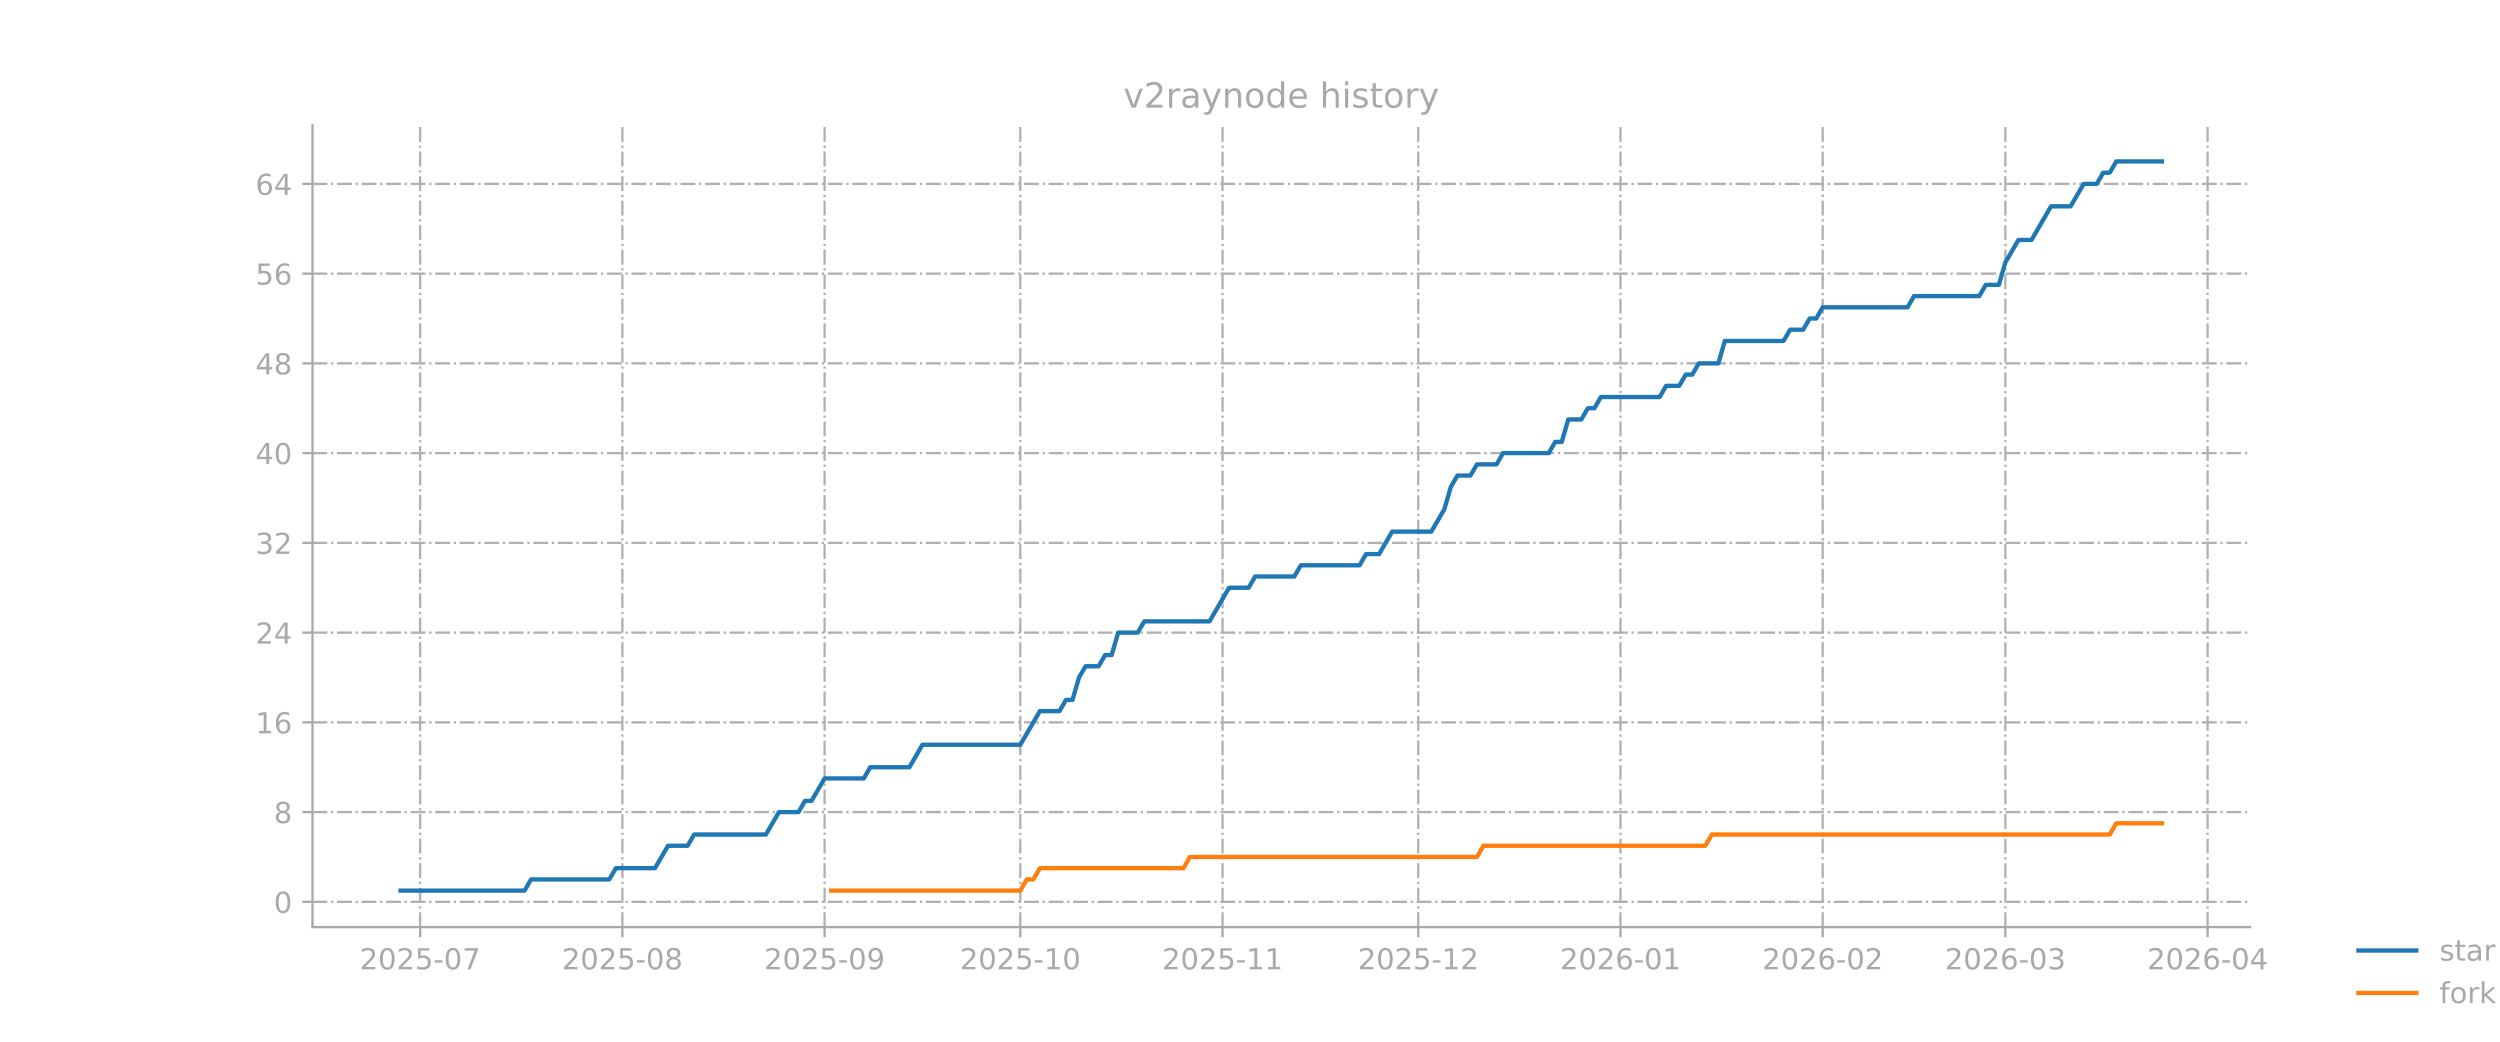
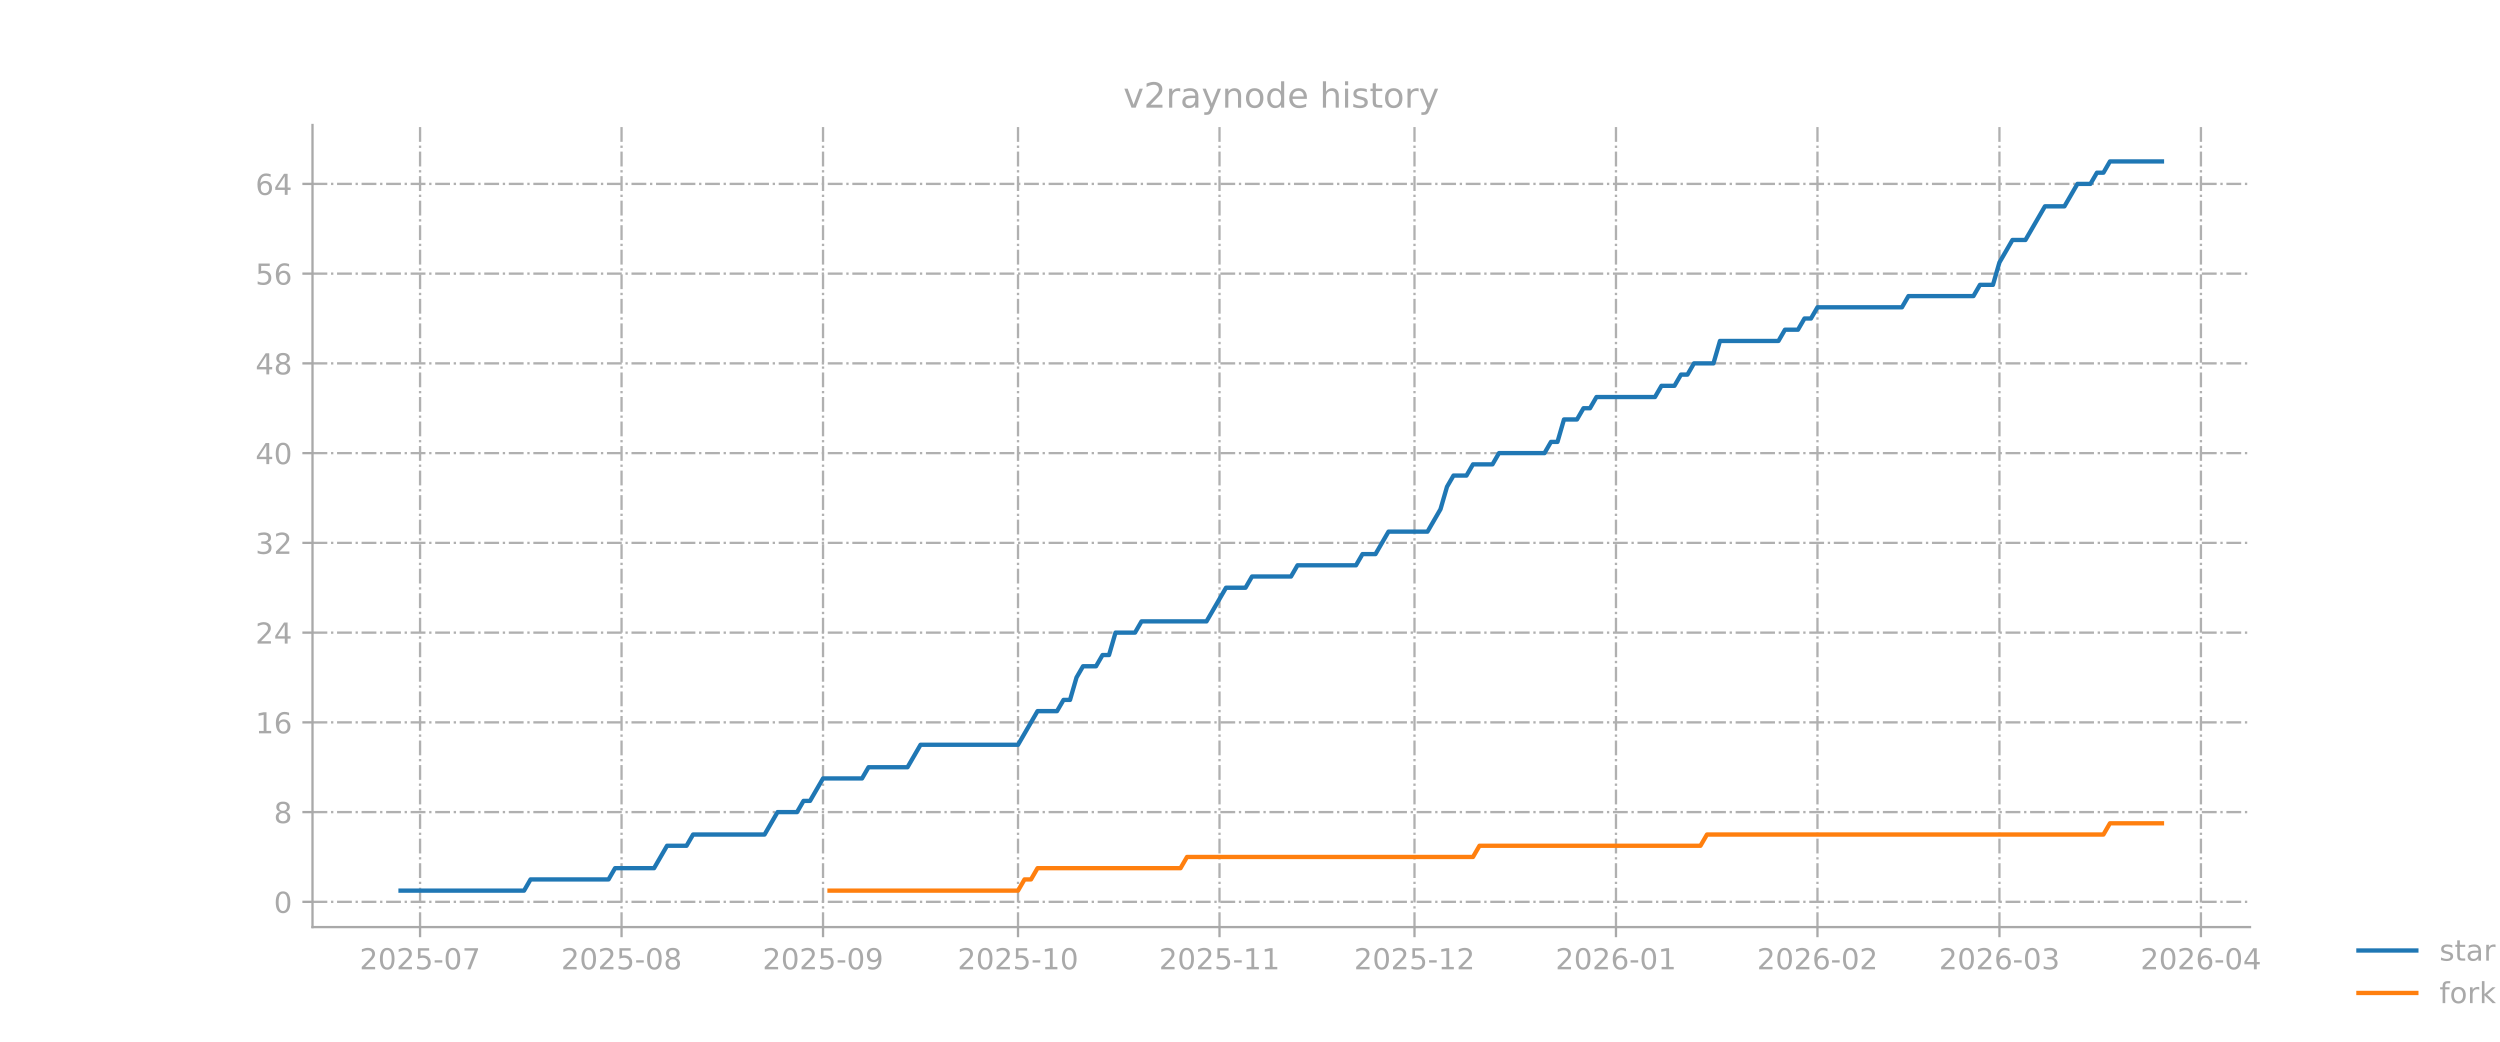
<svg xmlns="http://www.w3.org/2000/svg" xmlns:xlink="http://www.w3.org/1999/xlink" width="864pt" height="360pt" viewBox="0 0 864 360" version="1.1">
  <defs>
    <style type="text/css">*{stroke-linejoin: round; stroke-linecap: butt}</style>
  </defs>
  <g id="figure_1">
    <g id="patch_1">
      <path d="M 0 360  L 864 360  L 864 0  L 0 0  L 0 360  z " style="fill: none; opacity: 0" />
    </g>
    <g id="axes_1">
      <g id="patch_2">
        <path d="M 108 320.4  L 777.6 320.4  L 777.6 43.2  L 108 43.2  L 108 320.4  z " style="fill: none; opacity: 0" />
      </g>
      <g id="matplotlib.axis_1">
        <g id="xtick_1">
          <g id="line2d_1">
-             <path d="M 145.2 320.4  L 145.2 43.2  " clip-path="url(#p464a421cb2)" style="fill: none; stroke-dasharray: 5.12,1.28,0.8,1.28; stroke-dashoffset: 0; stroke: #b0b0b0; stroke-width: 0.8" />
+             <path d="M 145.175 320.4  L 145.175 43.2  " clip-path="url(#p207c0185c8)" style="fill: none; stroke-dasharray: 5.12,1.28,0.8,1.28; stroke-dashoffset: 0; stroke: #b0b0b0; stroke-width: 0.8" />
          </g>
          <g id="line2d_2">
            <defs>
-               <path id="m1f117e8676" d="M 0 0  L 0 3.5  " style="stroke: #a9a9a9; stroke-width: 0.8" />
+               <path id="m1de2a15cde" d="M 0 0  L 0 3.5  " style="stroke: #a9a9a9; stroke-width: 0.8" />
            </defs>
            <g>
-               <use xlink:href="#m1f117e8676" x="145.2" y="320.4" style="fill: #a9a9a9; stroke: #a9a9a9; stroke-width: 0.8" />
+               <use xlink:href="#m1de2a15cde" x="145.175" y="320.4" style="fill: #a9a9a9; stroke: #a9a9a9; stroke-width: 0.8" />
            </g>
          </g>
          <g id="text_1">
-             <g style="fill: #a9a9a9" transform="translate(124.3086 334.9984) scale(0.1 -0.1)">
+             <g style="fill: #a9a9a9" transform="translate(124.2836 334.9984) scale(0.1 -0.1)">
              <defs>
                <path id="DejaVuSans-32" d="M 1228 531  L 3431 531  L 3431 0  L 469 0  L 469 531  Q 828 903 1448 1529  Q 2069 2156 2228 2338  Q 2531 2678 2651 2914  Q 2772 3150 2772 3378  Q 2772 3750 2511 3984  Q 2250 4219 1831 4219  Q 1534 4219 1204 4116  Q 875 4013 500 3803  L 500 4441  Q 881 4594 1212 4672  Q 1544 4750 1819 4750  Q 2544 4750 2975 4387  Q 3406 4025 3406 3419  Q 3406 3131 3298 2873  Q 3191 2616 2906 2266  Q 2828 2175 2409 1742  Q 1991 1309 1228 531  z " transform="scale(0.015625)" />
                <path id="DejaVuSans-30" d="M 2034 4250  Q 1547 4250 1301 3770  Q 1056 3291 1056 2328  Q 1056 1369 1301 889  Q 1547 409 2034 409  Q 2525 409 2770 889  Q 3016 1369 3016 2328  Q 3016 3291 2770 3770  Q 2525 4250 2034 4250  z M 2034 4750  Q 2819 4750 3233 4129  Q 3647 3509 3647 2328  Q 3647 1150 3233 529  Q 2819 -91 2034 -91  Q 1250 -91 836 529  Q 422 1150 422 2328  Q 422 3509 836 4129  Q 1250 4750 2034 4750  z " transform="scale(0.015625)" />
                <path id="DejaVuSans-35" d="M 691 4666  L 3169 4666  L 3169 4134  L 1269 4134  L 1269 2991  Q 1406 3038 1543 3061  Q 1681 3084 1819 3084  Q 2600 3084 3056 2656  Q 3513 2228 3513 1497  Q 3513 744 3044 326  Q 2575 -91 1722 -91  Q 1428 -91 1123 -41  Q 819 9 494 109  L 494 744  Q 775 591 1075 516  Q 1375 441 1709 441  Q 2250 441 2565 725  Q 2881 1009 2881 1497  Q 2881 1984 2565 2268  Q 2250 2553 1709 2553  Q 1456 2553 1204 2497  Q 953 2441 691 2322  L 691 4666  z " transform="scale(0.015625)" />
                <path id="DejaVuSans-2d" d="M 313 2009  L 1997 2009  L 1997 1497  L 313 1497  L 313 2009  z " transform="scale(0.015625)" />
                <path id="DejaVuSans-37" d="M 525 4666  L 3525 4666  L 3525 4397  L 1831 0  L 1172 0  L 2766 4134  L 525 4134  L 525 4666  z " transform="scale(0.015625)" />
              </defs>
              <use xlink:href="#DejaVuSans-32" />
              <use xlink:href="#DejaVuSans-30" transform="translate(63.62305 0)" />
              <use xlink:href="#DejaVuSans-32" transform="translate(127.2461 0)" />
              <use xlink:href="#DejaVuSans-35" transform="translate(190.8691 0)" />
              <use xlink:href="#DejaVuSans-2d" transform="translate(254.4922 0)" />
              <use xlink:href="#DejaVuSans-30" transform="translate(290.5762 0)" />
              <use xlink:href="#DejaVuSans-37" transform="translate(354.1992 0)" />
            </g>
          </g>
        </g>
        <g id="xtick_2">
          <g id="line2d_3">
-             <path d="M 215.091 320.4  L 215.091 43.2  " clip-path="url(#p464a421cb2)" style="fill: none; stroke-dasharray: 5.12,1.28,0.8,1.28; stroke-dashoffset: 0; stroke: #b0b0b0; stroke-width: 0.8" />
+             <path d="M 214.808 320.4  L 214.808 43.2  " clip-path="url(#p207c0185c8)" style="fill: none; stroke-dasharray: 5.12,1.28,0.8,1.28; stroke-dashoffset: 0; stroke: #b0b0b0; stroke-width: 0.8" />
          </g>
          <g id="line2d_4">
            <g>
-               <use xlink:href="#m1f117e8676" x="215.091" y="320.4" style="fill: #a9a9a9; stroke: #a9a9a9; stroke-width: 0.8" />
+               <use xlink:href="#m1de2a15cde" x="214.808" y="320.4" style="fill: #a9a9a9; stroke: #a9a9a9; stroke-width: 0.8" />
            </g>
          </g>
          <g id="text_2">
-             <g style="fill: #a9a9a9" transform="translate(194.1995 334.9984) scale(0.1 -0.1)">
+             <g style="fill: #a9a9a9" transform="translate(193.9166 334.9984) scale(0.1 -0.1)">
              <defs>
                <path id="DejaVuSans-38" d="M 2034 2216  Q 1584 2216 1326 1975  Q 1069 1734 1069 1313  Q 1069 891 1326 650  Q 1584 409 2034 409  Q 2484 409 2743 651  Q 3003 894 3003 1313  Q 3003 1734 2745 1975  Q 2488 2216 2034 2216  z M 1403 2484  Q 997 2584 770 2862  Q 544 3141 544 3541  Q 544 4100 942 4425  Q 1341 4750 2034 4750  Q 2731 4750 3128 4425  Q 3525 4100 3525 3541  Q 3525 3141 3298 2862  Q 3072 2584 2669 2484  Q 3125 2378 3379 2068  Q 3634 1759 3634 1313  Q 3634 634 3220 271  Q 2806 -91 2034 -91  Q 1263 -91 848 271  Q 434 634 434 1313  Q 434 1759 690 2068  Q 947 2378 1403 2484  z M 1172 3481  Q 1172 3119 1398 2916  Q 1625 2713 2034 2713  Q 2441 2713 2670 2916  Q 2900 3119 2900 3481  Q 2900 3844 2670 4047  Q 2441 4250 2034 4250  Q 1625 4250 1398 4047  Q 1172 3844 1172 3481  z " transform="scale(0.015625)" />
              </defs>
              <use xlink:href="#DejaVuSans-32" />
              <use xlink:href="#DejaVuSans-30" transform="translate(63.62305 0)" />
              <use xlink:href="#DejaVuSans-32" transform="translate(127.2461 0)" />
              <use xlink:href="#DejaVuSans-35" transform="translate(190.8691 0)" />
              <use xlink:href="#DejaVuSans-2d" transform="translate(254.4922 0)" />
              <use xlink:href="#DejaVuSans-30" transform="translate(290.5762 0)" />
              <use xlink:href="#DejaVuSans-38" transform="translate(354.1992 0)" />
            </g>
          </g>
        </g>
        <g id="xtick_3">
          <g id="line2d_5">
-             <path d="M 284.982 320.4  L 284.982 43.2  " clip-path="url(#p464a421cb2)" style="fill: none; stroke-dasharray: 5.12,1.28,0.8,1.28; stroke-dashoffset: 0; stroke: #b0b0b0; stroke-width: 0.8" />
+             <path d="M 284.441 320.4  L 284.441 43.2  " clip-path="url(#p207c0185c8)" style="fill: none; stroke-dasharray: 5.12,1.28,0.8,1.28; stroke-dashoffset: 0; stroke: #b0b0b0; stroke-width: 0.8" />
          </g>
          <g id="line2d_6">
            <g>
-               <use xlink:href="#m1f117e8676" x="284.982" y="320.4" style="fill: #a9a9a9; stroke: #a9a9a9; stroke-width: 0.8" />
+               <use xlink:href="#m1de2a15cde" x="284.441" y="320.4" style="fill: #a9a9a9; stroke: #a9a9a9; stroke-width: 0.8" />
            </g>
          </g>
          <g id="text_3">
-             <g style="fill: #a9a9a9" transform="translate(264.0904 334.9984) scale(0.1 -0.1)">
+             <g style="fill: #a9a9a9" transform="translate(263.5497 334.9984) scale(0.1 -0.1)">
              <defs>
                <path id="DejaVuSans-39" d="M 703 97  L 703 672  Q 941 559 1184 500  Q 1428 441 1663 441  Q 2288 441 2617 861  Q 2947 1281 2994 2138  Q 2813 1869 2534 1725  Q 2256 1581 1919 1581  Q 1219 1581 811 2004  Q 403 2428 403 3163  Q 403 3881 828 4315  Q 1253 4750 1959 4750  Q 2769 4750 3195 4129  Q 3622 3509 3622 2328  Q 3622 1225 3098 567  Q 2575 -91 1691 -91  Q 1453 -91 1209 -44  Q 966 3 703 97  z M 1959 2075  Q 2384 2075 2632 2365  Q 2881 2656 2881 3163  Q 2881 3666 2632 3958  Q 2384 4250 1959 4250  Q 1534 4250 1286 3958  Q 1038 3666 1038 3163  Q 1038 2656 1286 2365  Q 1534 2075 1959 2075  z " transform="scale(0.015625)" />
              </defs>
              <use xlink:href="#DejaVuSans-32" />
              <use xlink:href="#DejaVuSans-30" transform="translate(63.62305 0)" />
              <use xlink:href="#DejaVuSans-32" transform="translate(127.2461 0)" />
              <use xlink:href="#DejaVuSans-35" transform="translate(190.8691 0)" />
              <use xlink:href="#DejaVuSans-2d" transform="translate(254.4922 0)" />
              <use xlink:href="#DejaVuSans-30" transform="translate(290.5762 0)" />
              <use xlink:href="#DejaVuSans-39" transform="translate(354.1992 0)" />
            </g>
          </g>
        </g>
        <g id="xtick_4">
          <g id="line2d_7">
-             <path d="M 352.618 320.4  L 352.618 43.2  " clip-path="url(#p464a421cb2)" style="fill: none; stroke-dasharray: 5.12,1.28,0.8,1.28; stroke-dashoffset: 0; stroke: #b0b0b0; stroke-width: 0.8" />
+             <path d="M 351.828 320.4  L 351.828 43.2  " clip-path="url(#p207c0185c8)" style="fill: none; stroke-dasharray: 5.12,1.28,0.8,1.28; stroke-dashoffset: 0; stroke: #b0b0b0; stroke-width: 0.8" />
          </g>
          <g id="line2d_8">
            <g>
-               <use xlink:href="#m1f117e8676" x="352.618" y="320.4" style="fill: #a9a9a9; stroke: #a9a9a9; stroke-width: 0.8" />
+               <use xlink:href="#m1de2a15cde" x="351.828" y="320.4" style="fill: #a9a9a9; stroke: #a9a9a9; stroke-width: 0.8" />
            </g>
          </g>
          <g id="text_4">
-             <g style="fill: #a9a9a9" transform="translate(331.7268 334.9984) scale(0.1 -0.1)">
+             <g style="fill: #a9a9a9" transform="translate(330.9364 334.9984) scale(0.1 -0.1)">
              <defs>
                <path id="DejaVuSans-31" d="M 794 531  L 1825 531  L 1825 4091  L 703 3866  L 703 4441  L 1819 4666  L 2450 4666  L 2450 531  L 3481 531  L 3481 0  L 794 0  L 794 531  z " transform="scale(0.015625)" />
              </defs>
              <use xlink:href="#DejaVuSans-32" />
              <use xlink:href="#DejaVuSans-30" transform="translate(63.62305 0)" />
              <use xlink:href="#DejaVuSans-32" transform="translate(127.2461 0)" />
              <use xlink:href="#DejaVuSans-35" transform="translate(190.8691 0)" />
              <use xlink:href="#DejaVuSans-2d" transform="translate(254.4922 0)" />
              <use xlink:href="#DejaVuSans-31" transform="translate(290.5762 0)" />
              <use xlink:href="#DejaVuSans-30" transform="translate(354.1992 0)" />
            </g>
          </g>
        </g>
        <g id="xtick_5">
          <g id="line2d_9">
-             <path d="M 422.509 320.4  L 422.509 43.2  " clip-path="url(#p464a421cb2)" style="fill: none; stroke-dasharray: 5.12,1.28,0.8,1.28; stroke-dashoffset: 0; stroke: #b0b0b0; stroke-width: 0.8" />
+             <path d="M 421.461 320.4  L 421.461 43.2  " clip-path="url(#p207c0185c8)" style="fill: none; stroke-dasharray: 5.12,1.28,0.8,1.28; stroke-dashoffset: 0; stroke: #b0b0b0; stroke-width: 0.8" />
          </g>
          <g id="line2d_10">
            <g>
-               <use xlink:href="#m1f117e8676" x="422.509" y="320.4" style="fill: #a9a9a9; stroke: #a9a9a9; stroke-width: 0.8" />
+               <use xlink:href="#m1de2a15cde" x="421.461" y="320.4" style="fill: #a9a9a9; stroke: #a9a9a9; stroke-width: 0.8" />
            </g>
          </g>
          <g id="text_5">
-             <g style="fill: #a9a9a9" transform="translate(401.6177 334.9984) scale(0.1 -0.1)">
+             <g style="fill: #a9a9a9" transform="translate(400.5694 334.9984) scale(0.1 -0.1)">
              <use xlink:href="#DejaVuSans-32" />
              <use xlink:href="#DejaVuSans-30" transform="translate(63.62305 0)" />
              <use xlink:href="#DejaVuSans-32" transform="translate(127.2461 0)" />
              <use xlink:href="#DejaVuSans-35" transform="translate(190.8691 0)" />
              <use xlink:href="#DejaVuSans-2d" transform="translate(254.4922 0)" />
              <use xlink:href="#DejaVuSans-31" transform="translate(290.5762 0)" />
              <use xlink:href="#DejaVuSans-31" transform="translate(354.1992 0)" />
            </g>
          </g>
        </g>
        <g id="xtick_6">
          <g id="line2d_11">
-             <path d="M 490.145 320.4  L 490.145 43.2  " clip-path="url(#p464a421cb2)" style="fill: none; stroke-dasharray: 5.12,1.28,0.8,1.28; stroke-dashoffset: 0; stroke: #b0b0b0; stroke-width: 0.8" />
+             <path d="M 488.848 320.4  L 488.848 43.2  " clip-path="url(#p207c0185c8)" style="fill: none; stroke-dasharray: 5.12,1.28,0.8,1.28; stroke-dashoffset: 0; stroke: #b0b0b0; stroke-width: 0.8" />
          </g>
          <g id="line2d_12">
            <g>
-               <use xlink:href="#m1f117e8676" x="490.145" y="320.4" style="fill: #a9a9a9; stroke: #a9a9a9; stroke-width: 0.8" />
+               <use xlink:href="#m1de2a15cde" x="488.848" y="320.4" style="fill: #a9a9a9; stroke: #a9a9a9; stroke-width: 0.8" />
            </g>
          </g>
          <g id="text_6">
-             <g style="fill: #a9a9a9" transform="translate(469.254 334.9984) scale(0.1 -0.1)">
+             <g style="fill: #a9a9a9" transform="translate(467.9562 334.9984) scale(0.1 -0.1)">
              <use xlink:href="#DejaVuSans-32" />
              <use xlink:href="#DejaVuSans-30" transform="translate(63.62305 0)" />
              <use xlink:href="#DejaVuSans-32" transform="translate(127.2461 0)" />
              <use xlink:href="#DejaVuSans-35" transform="translate(190.8691 0)" />
              <use xlink:href="#DejaVuSans-2d" transform="translate(254.4922 0)" />
              <use xlink:href="#DejaVuSans-31" transform="translate(290.5762 0)" />
              <use xlink:href="#DejaVuSans-32" transform="translate(354.1992 0)" />
            </g>
          </g>
        </g>
        <g id="xtick_7">
          <g id="line2d_13">
-             <path d="M 560.036 320.4  L 560.036 43.2  " clip-path="url(#p464a421cb2)" style="fill: none; stroke-dasharray: 5.12,1.28,0.8,1.28; stroke-dashoffset: 0; stroke: #b0b0b0; stroke-width: 0.8" />
+             <path d="M 558.481 320.4  L 558.481 43.2  " clip-path="url(#p207c0185c8)" style="fill: none; stroke-dasharray: 5.12,1.28,0.8,1.28; stroke-dashoffset: 0; stroke: #b0b0b0; stroke-width: 0.8" />
          </g>
          <g id="line2d_14">
            <g>
-               <use xlink:href="#m1f117e8676" x="560.036" y="320.4" style="fill: #a9a9a9; stroke: #a9a9a9; stroke-width: 0.8" />
+               <use xlink:href="#m1de2a15cde" x="558.481" y="320.4" style="fill: #a9a9a9; stroke: #a9a9a9; stroke-width: 0.8" />
            </g>
          </g>
          <g id="text_7">
-             <g style="fill: #a9a9a9" transform="translate(539.145 334.9984) scale(0.1 -0.1)">
+             <g style="fill: #a9a9a9" transform="translate(537.5892 334.9984) scale(0.1 -0.1)">
              <defs>
                <path id="DejaVuSans-36" d="M 2113 2584  Q 1688 2584 1439 2293  Q 1191 2003 1191 1497  Q 1191 994 1439 701  Q 1688 409 2113 409  Q 2538 409 2786 701  Q 3034 994 3034 1497  Q 3034 2003 2786 2293  Q 2538 2584 2113 2584  z M 3366 4563  L 3366 3988  Q 3128 4100 2886 4159  Q 2644 4219 2406 4219  Q 1781 4219 1451 3797  Q 1122 3375 1075 2522  Q 1259 2794 1537 2939  Q 1816 3084 2150 3084  Q 2853 3084 3261 2657  Q 3669 2231 3669 1497  Q 3669 778 3244 343  Q 2819 -91 2113 -91  Q 1303 -91 875 529  Q 447 1150 447 2328  Q 447 3434 972 4092  Q 1497 4750 2381 4750  Q 2619 4750 2861 4703  Q 3103 4656 3366 4563  z " transform="scale(0.015625)" />
              </defs>
              <use xlink:href="#DejaVuSans-32" />
              <use xlink:href="#DejaVuSans-30" transform="translate(63.62305 0)" />
              <use xlink:href="#DejaVuSans-32" transform="translate(127.2461 0)" />
              <use xlink:href="#DejaVuSans-36" transform="translate(190.8691 0)" />
              <use xlink:href="#DejaVuSans-2d" transform="translate(254.4922 0)" />
              <use xlink:href="#DejaVuSans-30" transform="translate(290.5762 0)" />
              <use xlink:href="#DejaVuSans-31" transform="translate(354.1992 0)" />
            </g>
          </g>
        </g>
        <g id="xtick_8">
          <g id="line2d_15">
-             <path d="M 629.927 320.4  L 629.927 43.2  " clip-path="url(#p464a421cb2)" style="fill: none; stroke-dasharray: 5.12,1.28,0.8,1.28; stroke-dashoffset: 0; stroke: #b0b0b0; stroke-width: 0.8" />
+             <path d="M 628.114 320.4  L 628.114 43.2  " clip-path="url(#p207c0185c8)" style="fill: none; stroke-dasharray: 5.12,1.28,0.8,1.28; stroke-dashoffset: 0; stroke: #b0b0b0; stroke-width: 0.8" />
          </g>
          <g id="line2d_16">
            <g>
-               <use xlink:href="#m1f117e8676" x="629.927" y="320.4" style="fill: #a9a9a9; stroke: #a9a9a9; stroke-width: 0.8" />
+               <use xlink:href="#m1de2a15cde" x="628.114" y="320.4" style="fill: #a9a9a9; stroke: #a9a9a9; stroke-width: 0.8" />
            </g>
          </g>
          <g id="text_8">
-             <g style="fill: #a9a9a9" transform="translate(609.0359 334.9984) scale(0.1 -0.1)">
+             <g style="fill: #a9a9a9" transform="translate(607.2222 334.9984) scale(0.1 -0.1)">
              <use xlink:href="#DejaVuSans-32" />
              <use xlink:href="#DejaVuSans-30" transform="translate(63.62305 0)" />
              <use xlink:href="#DejaVuSans-32" transform="translate(127.2461 0)" />
              <use xlink:href="#DejaVuSans-36" transform="translate(190.8691 0)" />
              <use xlink:href="#DejaVuSans-2d" transform="translate(254.4922 0)" />
              <use xlink:href="#DejaVuSans-30" transform="translate(290.5762 0)" />
              <use xlink:href="#DejaVuSans-32" transform="translate(354.1992 0)" />
            </g>
          </g>
        </g>
        <g id="xtick_9">
          <g id="line2d_17">
-             <path d="M 693.055 320.4  L 693.055 43.2  " clip-path="url(#p464a421cb2)" style="fill: none; stroke-dasharray: 5.12,1.28,0.8,1.28; stroke-dashoffset: 0; stroke: #b0b0b0; stroke-width: 0.8" />
+             <path d="M 691.008 320.4  L 691.008 43.2  " clip-path="url(#p207c0185c8)" style="fill: none; stroke-dasharray: 5.12,1.28,0.8,1.28; stroke-dashoffset: 0; stroke: #b0b0b0; stroke-width: 0.8" />
          </g>
          <g id="line2d_18">
            <g>
-               <use xlink:href="#m1f117e8676" x="693.055" y="320.4" style="fill: #a9a9a9; stroke: #a9a9a9; stroke-width: 0.8" />
+               <use xlink:href="#m1de2a15cde" x="691.008" y="320.4" style="fill: #a9a9a9; stroke: #a9a9a9; stroke-width: 0.8" />
            </g>
          </g>
          <g id="text_9">
-             <g style="fill: #a9a9a9" transform="translate(672.1631 334.9984) scale(0.1 -0.1)">
+             <g style="fill: #a9a9a9" transform="translate(670.1166 334.9984) scale(0.1 -0.1)">
              <defs>
                <path id="DejaVuSans-33" d="M 2597 2516  Q 3050 2419 3304 2112  Q 3559 1806 3559 1356  Q 3559 666 3084 287  Q 2609 -91 1734 -91  Q 1441 -91 1130 -33  Q 819 25 488 141  L 488 750  Q 750 597 1062 519  Q 1375 441 1716 441  Q 2309 441 2620 675  Q 2931 909 2931 1356  Q 2931 1769 2642 2001  Q 2353 2234 1838 2234  L 1294 2234  L 1294 2753  L 1863 2753  Q 2328 2753 2575 2939  Q 2822 3125 2822 3475  Q 2822 3834 2567 4026  Q 2313 4219 1838 4219  Q 1578 4219 1281 4162  Q 984 4106 628 3988  L 628 4550  Q 988 4650 1302 4700  Q 1616 4750 1894 4750  Q 2613 4750 3031 4423  Q 3450 4097 3450 3541  Q 3450 3153 3228 2886  Q 3006 2619 2597 2516  z " transform="scale(0.015625)" />
              </defs>
              <use xlink:href="#DejaVuSans-32" />
              <use xlink:href="#DejaVuSans-30" transform="translate(63.62305 0)" />
              <use xlink:href="#DejaVuSans-32" transform="translate(127.2461 0)" />
              <use xlink:href="#DejaVuSans-36" transform="translate(190.8691 0)" />
              <use xlink:href="#DejaVuSans-2d" transform="translate(254.4922 0)" />
              <use xlink:href="#DejaVuSans-30" transform="translate(290.5762 0)" />
              <use xlink:href="#DejaVuSans-33" transform="translate(354.1992 0)" />
            </g>
          </g>
        </g>
        <g id="xtick_10">
          <g id="line2d_19">
-             <path d="M 762.945 320.4  L 762.945 43.2  " clip-path="url(#p464a421cb2)" style="fill: none; stroke-dasharray: 5.12,1.28,0.8,1.28; stroke-dashoffset: 0; stroke: #b0b0b0; stroke-width: 0.8" />
+             <path d="M 760.641 320.4  L 760.641 43.2  " clip-path="url(#p207c0185c8)" style="fill: none; stroke-dasharray: 5.12,1.28,0.8,1.28; stroke-dashoffset: 0; stroke: #b0b0b0; stroke-width: 0.8" />
          </g>
          <g id="line2d_20">
            <g>
-               <use xlink:href="#m1f117e8676" x="762.945" y="320.4" style="fill: #a9a9a9; stroke: #a9a9a9; stroke-width: 0.8" />
+               <use xlink:href="#m1de2a15cde" x="760.641" y="320.4" style="fill: #a9a9a9; stroke: #a9a9a9; stroke-width: 0.8" />
            </g>
          </g>
          <g id="text_10">
-             <g style="fill: #a9a9a9" transform="translate(742.054 334.9984) scale(0.1 -0.1)">
+             <g style="fill: #a9a9a9" transform="translate(739.7496 334.9984) scale(0.1 -0.1)">
              <defs>
                <path id="DejaVuSans-34" d="M 2419 4116  L 825 1625  L 2419 1625  L 2419 4116  z M 2253 4666  L 3047 4666  L 3047 1625  L 3713 1625  L 3713 1100  L 3047 1100  L 3047 0  L 2419 0  L 2419 1100  L 313 1100  L 313 1709  L 2253 4666  z " transform="scale(0.015625)" />
              </defs>
              <use xlink:href="#DejaVuSans-32" />
              <use xlink:href="#DejaVuSans-30" transform="translate(63.62305 0)" />
              <use xlink:href="#DejaVuSans-32" transform="translate(127.2461 0)" />
              <use xlink:href="#DejaVuSans-36" transform="translate(190.8691 0)" />
              <use xlink:href="#DejaVuSans-2d" transform="translate(254.4922 0)" />
              <use xlink:href="#DejaVuSans-30" transform="translate(290.5762 0)" />
              <use xlink:href="#DejaVuSans-34" transform="translate(354.1992 0)" />
            </g>
          </g>
        </g>
      </g>
      <g id="matplotlib.axis_2">
        <g id="ytick_1">
          <g id="line2d_21">
-             <path d="M 108 311.677  L 777.6 311.677  " clip-path="url(#p464a421cb2)" style="fill: none; stroke-dasharray: 5.12,1.28,0.8,1.28; stroke-dashoffset: 0; stroke: #b0b0b0; stroke-width: 0.8" />
+             <path d="M 108 311.677  L 777.6 311.677  " clip-path="url(#p207c0185c8)" style="fill: none; stroke-dasharray: 5.12,1.28,0.8,1.28; stroke-dashoffset: 0; stroke: #b0b0b0; stroke-width: 0.8" />
          </g>
          <g id="line2d_22">
            <defs>
-               <path id="m3e5fedf761" d="M 0 0  L -3.5 0  " style="stroke: #a9a9a9; stroke-width: 0.8" />
+               <path id="m1ed826d301" d="M 0 0  L -3.5 0  " style="stroke: #a9a9a9; stroke-width: 0.8" />
            </defs>
            <g>
-               <use xlink:href="#m3e5fedf761" x="108" y="311.677" style="fill: #a9a9a9; stroke: #a9a9a9; stroke-width: 0.8" />
+               <use xlink:href="#m1ed826d301" x="108" y="311.677" style="fill: #a9a9a9; stroke: #a9a9a9; stroke-width: 0.8" />
            </g>
          </g>
          <g id="text_11">
            <g style="fill: #a9a9a9" transform="translate(94.6375 315.4761) scale(0.1 -0.1)">
              <use xlink:href="#DejaVuSans-30" />
            </g>
          </g>
        </g>
        <g id="ytick_2">
          <g id="line2d_23">
-             <path d="M 108 280.662  L 777.6 280.662  " clip-path="url(#p464a421cb2)" style="fill: none; stroke-dasharray: 5.12,1.28,0.8,1.28; stroke-dashoffset: 0; stroke: #b0b0b0; stroke-width: 0.8" />
+             <path d="M 108 280.662  L 777.6 280.662  " clip-path="url(#p207c0185c8)" style="fill: none; stroke-dasharray: 5.12,1.28,0.8,1.28; stroke-dashoffset: 0; stroke: #b0b0b0; stroke-width: 0.8" />
          </g>
          <g id="line2d_24">
            <g>
-               <use xlink:href="#m3e5fedf761" x="108" y="280.662" style="fill: #a9a9a9; stroke: #a9a9a9; stroke-width: 0.8" />
+               <use xlink:href="#m1ed826d301" x="108" y="280.662" style="fill: #a9a9a9; stroke: #a9a9a9; stroke-width: 0.8" />
            </g>
          </g>
          <g id="text_12">
            <g style="fill: #a9a9a9" transform="translate(94.6375 284.4608) scale(0.1 -0.1)">
              <use xlink:href="#DejaVuSans-38" />
            </g>
          </g>
        </g>
        <g id="ytick_3">
          <g id="line2d_25">
-             <path d="M 108 249.646  L 777.6 249.646  " clip-path="url(#p464a421cb2)" style="fill: none; stroke-dasharray: 5.12,1.28,0.8,1.28; stroke-dashoffset: 0; stroke: #b0b0b0; stroke-width: 0.8" />
+             <path d="M 108 249.646  L 777.6 249.646  " clip-path="url(#p207c0185c8)" style="fill: none; stroke-dasharray: 5.12,1.28,0.8,1.28; stroke-dashoffset: 0; stroke: #b0b0b0; stroke-width: 0.8" />
          </g>
          <g id="line2d_26">
            <g>
-               <use xlink:href="#m3e5fedf761" x="108" y="249.646" style="fill: #a9a9a9; stroke: #a9a9a9; stroke-width: 0.8" />
+               <use xlink:href="#m1ed826d301" x="108" y="249.646" style="fill: #a9a9a9; stroke: #a9a9a9; stroke-width: 0.8" />
            </g>
          </g>
          <g id="text_13">
            <g style="fill: #a9a9a9" transform="translate(88.275 253.4454) scale(0.1 -0.1)">
              <use xlink:href="#DejaVuSans-31" />
              <use xlink:href="#DejaVuSans-36" transform="translate(63.62305 0)" />
            </g>
          </g>
        </g>
        <g id="ytick_4">
          <g id="line2d_27">
-             <path d="M 108 218.631  L 777.6 218.631  " clip-path="url(#p464a421cb2)" style="fill: none; stroke-dasharray: 5.12,1.28,0.8,1.28; stroke-dashoffset: 0; stroke: #b0b0b0; stroke-width: 0.8" />
+             <path d="M 108 218.631  L 777.6 218.631  " clip-path="url(#p207c0185c8)" style="fill: none; stroke-dasharray: 5.12,1.28,0.8,1.28; stroke-dashoffset: 0; stroke: #b0b0b0; stroke-width: 0.8" />
          </g>
          <g id="line2d_28">
            <g>
-               <use xlink:href="#m3e5fedf761" x="108" y="218.631" style="fill: #a9a9a9; stroke: #a9a9a9; stroke-width: 0.8" />
+               <use xlink:href="#m1ed826d301" x="108" y="218.631" style="fill: #a9a9a9; stroke: #a9a9a9; stroke-width: 0.8" />
            </g>
          </g>
          <g id="text_14">
            <g style="fill: #a9a9a9" transform="translate(88.275 222.43) scale(0.1 -0.1)">
              <use xlink:href="#DejaVuSans-32" />
              <use xlink:href="#DejaVuSans-34" transform="translate(63.62305 0)" />
            </g>
          </g>
        </g>
        <g id="ytick_5">
          <g id="line2d_29">
-             <path d="M 108 187.615  L 777.6 187.615  " clip-path="url(#p464a421cb2)" style="fill: none; stroke-dasharray: 5.12,1.28,0.8,1.28; stroke-dashoffset: 0; stroke: #b0b0b0; stroke-width: 0.8" />
+             <path d="M 108 187.615  L 777.6 187.615  " clip-path="url(#p207c0185c8)" style="fill: none; stroke-dasharray: 5.12,1.28,0.8,1.28; stroke-dashoffset: 0; stroke: #b0b0b0; stroke-width: 0.8" />
          </g>
          <g id="line2d_30">
            <g>
-               <use xlink:href="#m3e5fedf761" x="108" y="187.615" style="fill: #a9a9a9; stroke: #a9a9a9; stroke-width: 0.8" />
+               <use xlink:href="#m1ed826d301" x="108" y="187.615" style="fill: #a9a9a9; stroke: #a9a9a9; stroke-width: 0.8" />
            </g>
          </g>
          <g id="text_15">
            <g style="fill: #a9a9a9" transform="translate(88.275 191.4146) scale(0.1 -0.1)">
              <use xlink:href="#DejaVuSans-33" />
              <use xlink:href="#DejaVuSans-32" transform="translate(63.62305 0)" />
            </g>
          </g>
        </g>
        <g id="ytick_6">
          <g id="line2d_31">
-             <path d="M 108 156.6  L 777.6 156.6  " clip-path="url(#p464a421cb2)" style="fill: none; stroke-dasharray: 5.12,1.28,0.8,1.28; stroke-dashoffset: 0; stroke: #b0b0b0; stroke-width: 0.8" />
+             <path d="M 108 156.6  L 777.6 156.6  " clip-path="url(#p207c0185c8)" style="fill: none; stroke-dasharray: 5.12,1.28,0.8,1.28; stroke-dashoffset: 0; stroke: #b0b0b0; stroke-width: 0.8" />
          </g>
          <g id="line2d_32">
            <g>
-               <use xlink:href="#m3e5fedf761" x="108" y="156.6" style="fill: #a9a9a9; stroke: #a9a9a9; stroke-width: 0.8" />
+               <use xlink:href="#m1ed826d301" x="108" y="156.6" style="fill: #a9a9a9; stroke: #a9a9a9; stroke-width: 0.8" />
            </g>
          </g>
          <g id="text_16">
            <g style="fill: #a9a9a9" transform="translate(88.275 160.3992) scale(0.1 -0.1)">
              <use xlink:href="#DejaVuSans-34" />
              <use xlink:href="#DejaVuSans-30" transform="translate(63.62305 0)" />
            </g>
          </g>
        </g>
        <g id="ytick_7">
          <g id="line2d_33">
-             <path d="M 108 125.585  L 777.6 125.585  " clip-path="url(#p464a421cb2)" style="fill: none; stroke-dasharray: 5.12,1.28,0.8,1.28; stroke-dashoffset: 0; stroke: #b0b0b0; stroke-width: 0.8" />
+             <path d="M 108 125.585  L 777.6 125.585  " clip-path="url(#p207c0185c8)" style="fill: none; stroke-dasharray: 5.12,1.28,0.8,1.28; stroke-dashoffset: 0; stroke: #b0b0b0; stroke-width: 0.8" />
          </g>
          <g id="line2d_34">
            <g>
-               <use xlink:href="#m3e5fedf761" x="108" y="125.585" style="fill: #a9a9a9; stroke: #a9a9a9; stroke-width: 0.8" />
+               <use xlink:href="#m1ed826d301" x="108" y="125.585" style="fill: #a9a9a9; stroke: #a9a9a9; stroke-width: 0.8" />
            </g>
          </g>
          <g id="text_17">
            <g style="fill: #a9a9a9" transform="translate(88.275 129.3838) scale(0.1 -0.1)">
              <use xlink:href="#DejaVuSans-34" />
              <use xlink:href="#DejaVuSans-38" transform="translate(63.62305 0)" />
            </g>
          </g>
        </g>
        <g id="ytick_8">
          <g id="line2d_35">
-             <path d="M 108 94.569  L 777.6 94.569  " clip-path="url(#p464a421cb2)" style="fill: none; stroke-dasharray: 5.12,1.28,0.8,1.28; stroke-dashoffset: 0; stroke: #b0b0b0; stroke-width: 0.8" />
+             <path d="M 108 94.569  L 777.6 94.569  " clip-path="url(#p207c0185c8)" style="fill: none; stroke-dasharray: 5.12,1.28,0.8,1.28; stroke-dashoffset: 0; stroke: #b0b0b0; stroke-width: 0.8" />
          </g>
          <g id="line2d_36">
            <g>
-               <use xlink:href="#m3e5fedf761" x="108" y="94.569" style="fill: #a9a9a9; stroke: #a9a9a9; stroke-width: 0.8" />
+               <use xlink:href="#m1ed826d301" x="108" y="94.569" style="fill: #a9a9a9; stroke: #a9a9a9; stroke-width: 0.8" />
            </g>
          </g>
          <g id="text_18">
            <g style="fill: #a9a9a9" transform="translate(88.275 98.36845) scale(0.1 -0.1)">
              <use xlink:href="#DejaVuSans-35" />
              <use xlink:href="#DejaVuSans-36" transform="translate(63.62305 0)" />
            </g>
          </g>
        </g>
        <g id="ytick_9">
          <g id="line2d_37">
-             <path d="M 108 63.554  L 777.6 63.554  " clip-path="url(#p464a421cb2)" style="fill: none; stroke-dasharray: 5.12,1.28,0.8,1.28; stroke-dashoffset: 0; stroke: #b0b0b0; stroke-width: 0.8" />
+             <path d="M 108 63.554  L 777.6 63.554  " clip-path="url(#p207c0185c8)" style="fill: none; stroke-dasharray: 5.12,1.28,0.8,1.28; stroke-dashoffset: 0; stroke: #b0b0b0; stroke-width: 0.8" />
          </g>
          <g id="line2d_38">
            <g>
-               <use xlink:href="#m3e5fedf761" x="108" y="63.554" style="fill: #a9a9a9; stroke: #a9a9a9; stroke-width: 0.8" />
+               <use xlink:href="#m1ed826d301" x="108" y="63.554" style="fill: #a9a9a9; stroke: #a9a9a9; stroke-width: 0.8" />
            </g>
          </g>
          <g id="text_19">
            <g style="fill: #a9a9a9" transform="translate(88.275 67.35307) scale(0.1 -0.1)">
              <use xlink:href="#DejaVuSans-36" />
              <use xlink:href="#DejaVuSans-34" transform="translate(63.62305 0)" />
            </g>
          </g>
        </g>
      </g>
      <g id="line2d_39">
-         <path d="M 138.436 307.8  L 181.273 307.8  L 183.527 303.923  L 210.582 303.923  L 212.836 300.046  L 226.364 300.046  L 230.873 292.292  L 237.636 292.292  L 239.891 288.415  L 264.691 288.415  L 269.2 280.662  L 275.964 280.662  L 278.218 276.785  L 280.473 276.785  L 284.982 269.031  L 298.509 269.031  L 300.764 265.154  L 314.291 265.154  L 318.8 257.4  L 352.618 257.4  L 359.382 245.769  L 366.145 245.769  L 368.4 241.892  L 370.655 241.892  L 372.909 234.138  L 375.164 230.262  L 379.673 230.262  L 381.927 226.385  L 384.182 226.385  L 386.436 218.631  L 393.2 218.631  L 395.455 214.754  L 418 214.754  L 424.764 203.123  L 431.527 203.123  L 433.782 199.246  L 447.309 199.246  L 449.564 195.369  L 469.855 195.369  L 472.109 191.492  L 476.618 191.492  L 481.127 183.738  L 494.655 183.738  L 499.164 175.985  L 501.418 168.231  L 503.673 164.354  L 508.182 164.354  L 510.436 160.477  L 517.2 160.477  L 519.455 156.6  L 535.236 156.6  L 537.491 152.723  L 539.745 152.723  L 542 144.969  L 546.509 144.969  L 548.764 141.092  L 551.018 141.092  L 553.273 137.215  L 573.564 137.215  L 575.818 133.338  L 580.327 133.338  L 582.582 129.462  L 584.836 129.462  L 587.091 125.585  L 593.855 125.585  L 596.109 117.831  L 616.4 117.831  L 618.655 113.954  L 623.164 113.954  L 625.418 110.077  L 627.673 110.077  L 629.927 106.2  L 659.236 106.2  L 661.491 102.323  L 684.036 102.323  L 686.291 98.446  L 690.8 98.446  L 693.055 90.692  L 697.564 82.938  L 702.073 82.938  L 708.836 71.308  L 715.6 71.308  L 720.109 63.554  L 724.618 63.554  L 726.873 59.677  L 729.127 59.677  L 731.382 55.8  L 747.164 55.8  L 747.164 55.8  " clip-path="url(#p464a421cb2)" style="fill: none; stroke: #1f77b4; stroke-width: 1.5; stroke-linecap: square" />
+         <path d="M 138.436 307.8  L 181.115 307.8  L 183.361 303.923  L 210.316 303.923  L 212.562 300.046  L 226.039 300.046  L 230.532 292.292  L 237.27 292.292  L 239.517 288.415  L 264.225 288.415  L 268.717 280.662  L 275.456 280.662  L 277.702 276.785  L 279.949 276.785  L 284.441 269.031  L 297.918 269.031  L 300.165 265.154  L 313.642 265.154  L 318.134 257.4  L 351.828 257.4  L 358.567 245.769  L 365.305 245.769  L 367.551 241.892  L 369.798 241.892  L 372.044 234.138  L 374.29 230.262  L 378.783 230.262  L 381.029 226.385  L 383.275 226.385  L 385.521 218.631  L 392.26 218.631  L 394.506 214.754  L 416.968 214.754  L 423.707 203.123  L 430.446 203.123  L 432.692 199.246  L 446.169 199.246  L 448.416 195.369  L 468.632 195.369  L 470.878 191.492  L 475.37 191.492  L 479.863 183.738  L 493.34 183.738  L 497.833 175.985  L 500.079 168.231  L 502.325 164.354  L 506.817 164.354  L 509.064 160.477  L 515.802 160.477  L 518.049 156.6  L 533.772 156.6  L 536.018 152.723  L 538.265 152.723  L 540.511 144.969  L 545.003 144.969  L 547.25 141.092  L 549.496 141.092  L 551.742 137.215  L 571.958 137.215  L 574.204 133.338  L 578.697 133.338  L 580.943 129.462  L 583.189 129.462  L 585.435 125.585  L 592.174 125.585  L 594.42 117.831  L 614.636 117.831  L 616.883 113.954  L 621.375 113.954  L 623.621 110.077  L 625.867 110.077  L 628.114 106.2  L 657.315 106.2  L 659.561 102.323  L 682.023 102.323  L 684.269 98.446  L 688.762 98.446  L 691.008 90.692  L 695.5 82.938  L 699.993 82.938  L 706.732 71.308  L 713.47 71.308  L 717.963 63.554  L 722.455 63.554  L 724.701 59.677  L 726.948 59.677  L 729.194 55.8  L 747.164 55.8  L 747.164 55.8  " clip-path="url(#p207c0185c8)" style="fill: none; stroke: #1f77b4; stroke-width: 1.5; stroke-linecap: square" />
      </g>
      <g id="line2d_40">
-         <path d="M 287.236 307.8  L 352.618 307.8  L 354.873 303.923  L 357.127 303.923  L 359.382 300.046  L 408.982 300.046  L 411.236 296.169  L 510.436 296.169  L 512.691 292.292  L 589.345 292.292  L 591.6 288.415  L 729.127 288.415  L 731.382 284.538  L 747.164 284.538  L 747.164 284.538  " clip-path="url(#p464a421cb2)" style="fill: none; stroke: #ff7f0e; stroke-width: 1.5; stroke-linecap: square" />
+         <path d="M 286.687 307.8  L 351.828 307.8  L 354.074 303.923  L 356.32 303.923  L 358.567 300.046  L 407.983 300.046  L 410.23 296.169  L 509.064 296.169  L 511.31 292.292  L 587.682 292.292  L 589.928 288.415  L 726.948 288.415  L 729.194 284.538  L 747.164 284.538  L 747.164 284.538  " clip-path="url(#p207c0185c8)" style="fill: none; stroke: #ff7f0e; stroke-width: 1.5; stroke-linecap: square" />
      </g>
      <g id="patch_3">
        <path d="M 108 320.4  L 108 43.2  " style="fill: none; stroke: #a9a9a9; stroke-width: 0.8; stroke-linejoin: miter; stroke-linecap: square" />
      </g>
      <g id="patch_4">
        <path d="M 777.6 320.4  L 777.6 43.2  " style="fill: none" />
      </g>
      <g id="patch_5">
        <path d="M 108 320.4  L 777.6 320.4  " style="fill: none; stroke: #a9a9a9; stroke-width: 0.8; stroke-linejoin: miter; stroke-linecap: square" />
      </g>
      <g id="patch_6">
        <path d="M 108 43.2  L 777.6 43.2  " style="fill: none" />
      </g>
      <g id="text_20">
        <g style="fill: #a9a9a9" transform="translate(388.2188 37.2) scale(0.12 -0.12)">
          <defs>
            <path id="DejaVuSans-76" d="M 191 3500  L 800 3500  L 1894 563  L 2988 3500  L 3597 3500  L 2284 0  L 1503 0  L 191 3500  z " transform="scale(0.015625)" />
            <path id="DejaVuSans-72" d="M 2631 2963  Q 2534 3019 2420 3045  Q 2306 3072 2169 3072  Q 1681 3072 1420 2755  Q 1159 2438 1159 1844  L 1159 0  L 581 0  L 581 3500  L 1159 3500  L 1159 2956  Q 1341 3275 1631 3429  Q 1922 3584 2338 3584  Q 2397 3584 2469 3576  Q 2541 3569 2628 3553  L 2631 2963  z " transform="scale(0.015625)" />
            <path id="DejaVuSans-61" d="M 2194 1759  Q 1497 1759 1228 1600  Q 959 1441 959 1056  Q 959 750 1161 570  Q 1363 391 1709 391  Q 2188 391 2477 730  Q 2766 1069 2766 1631  L 2766 1759  L 2194 1759  z M 3341 1997  L 3341 0  L 2766 0  L 2766 531  Q 2569 213 2275 61  Q 1981 -91 1556 -91  Q 1019 -91 701 211  Q 384 513 384 1019  Q 384 1609 779 1909  Q 1175 2209 1959 2209  L 2766 2209  L 2766 2266  Q 2766 2663 2505 2880  Q 2244 3097 1772 3097  Q 1472 3097 1187 3025  Q 903 2953 641 2809  L 641 3341  Q 956 3463 1253 3523  Q 1550 3584 1831 3584  Q 2591 3584 2966 3190  Q 3341 2797 3341 1997  z " transform="scale(0.015625)" />
            <path id="DejaVuSans-79" d="M 2059 -325  Q 1816 -950 1584 -1140  Q 1353 -1331 966 -1331  L 506 -1331  L 506 -850  L 844 -850  Q 1081 -850 1212 -737  Q 1344 -625 1503 -206  L 1606 56  L 191 3500  L 800 3500  L 1894 763  L 2988 3500  L 3597 3500  L 2059 -325  z " transform="scale(0.015625)" />
            <path id="DejaVuSans-6e" d="M 3513 2113  L 3513 0  L 2938 0  L 2938 2094  Q 2938 2591 2744 2837  Q 2550 3084 2163 3084  Q 1697 3084 1428 2787  Q 1159 2491 1159 1978  L 1159 0  L 581 0  L 581 3500  L 1159 3500  L 1159 2956  Q 1366 3272 1645 3428  Q 1925 3584 2291 3584  Q 2894 3584 3203 3211  Q 3513 2838 3513 2113  z " transform="scale(0.015625)" />
            <path id="DejaVuSans-6f" d="M 1959 3097  Q 1497 3097 1228 2736  Q 959 2375 959 1747  Q 959 1119 1226 758  Q 1494 397 1959 397  Q 2419 397 2687 759  Q 2956 1122 2956 1747  Q 2956 2369 2687 2733  Q 2419 3097 1959 3097  z M 1959 3584  Q 2709 3584 3137 3096  Q 3566 2609 3566 1747  Q 3566 888 3137 398  Q 2709 -91 1959 -91  Q 1206 -91 779 398  Q 353 888 353 1747  Q 353 2609 779 3096  Q 1206 3584 1959 3584  z " transform="scale(0.015625)" />
            <path id="DejaVuSans-64" d="M 2906 2969  L 2906 4863  L 3481 4863  L 3481 0  L 2906 0  L 2906 525  Q 2725 213 2448 61  Q 2172 -91 1784 -91  Q 1150 -91 751 415  Q 353 922 353 1747  Q 353 2572 751 3078  Q 1150 3584 1784 3584  Q 2172 3584 2448 3432  Q 2725 3281 2906 2969  z M 947 1747  Q 947 1113 1208 752  Q 1469 391 1925 391  Q 2381 391 2643 752  Q 2906 1113 2906 1747  Q 2906 2381 2643 2742  Q 2381 3103 1925 3103  Q 1469 3103 1208 2742  Q 947 2381 947 1747  z " transform="scale(0.015625)" />
            <path id="DejaVuSans-65" d="M 3597 1894  L 3597 1613  L 953 1613  Q 991 1019 1311 708  Q 1631 397 2203 397  Q 2534 397 2845 478  Q 3156 559 3463 722  L 3463 178  Q 3153 47 2828 -22  Q 2503 -91 2169 -91  Q 1331 -91 842 396  Q 353 884 353 1716  Q 353 2575 817 3079  Q 1281 3584 2069 3584  Q 2775 3584 3186 3129  Q 3597 2675 3597 1894  z M 3022 2063  Q 3016 2534 2758 2815  Q 2500 3097 2075 3097  Q 1594 3097 1305 2825  Q 1016 2553 972 2059  L 3022 2063  z " transform="scale(0.015625)" />
            <path id="DejaVuSans-20" transform="scale(0.015625)" />
            <path id="DejaVuSans-68" d="M 3513 2113  L 3513 0  L 2938 0  L 2938 2094  Q 2938 2591 2744 2837  Q 2550 3084 2163 3084  Q 1697 3084 1428 2787  Q 1159 2491 1159 1978  L 1159 0  L 581 0  L 581 4863  L 1159 4863  L 1159 2956  Q 1366 3272 1645 3428  Q 1925 3584 2291 3584  Q 2894 3584 3203 3211  Q 3513 2838 3513 2113  z " transform="scale(0.015625)" />
            <path id="DejaVuSans-69" d="M 603 3500  L 1178 3500  L 1178 0  L 603 0  L 603 3500  z M 603 4863  L 1178 4863  L 1178 4134  L 603 4134  L 603 4863  z " transform="scale(0.015625)" />
            <path id="DejaVuSans-73" d="M 2834 3397  L 2834 2853  Q 2591 2978 2328 3040  Q 2066 3103 1784 3103  Q 1356 3103 1142 2972  Q 928 2841 928 2578  Q 928 2378 1081 2264  Q 1234 2150 1697 2047  L 1894 2003  Q 2506 1872 2764 1633  Q 3022 1394 3022 966  Q 3022 478 2636 193  Q 2250 -91 1575 -91  Q 1294 -91 989 -36  Q 684 19 347 128  L 347 722  Q 666 556 975 473  Q 1284 391 1588 391  Q 1994 391 2212 530  Q 2431 669 2431 922  Q 2431 1156 2273 1281  Q 2116 1406 1581 1522  L 1381 1569  Q 847 1681 609 1914  Q 372 2147 372 2553  Q 372 3047 722 3315  Q 1072 3584 1716 3584  Q 2034 3584 2315 3537  Q 2597 3491 2834 3397  z " transform="scale(0.015625)" />
            <path id="DejaVuSans-74" d="M 1172 4494  L 1172 3500  L 2356 3500  L 2356 3053  L 1172 3053  L 1172 1153  Q 1172 725 1289 603  Q 1406 481 1766 481  L 2356 481  L 2356 0  L 1766 0  Q 1100 0 847 248  Q 594 497 594 1153  L 594 3053  L 172 3053  L 172 3500  L 594 3500  L 594 4494  L 1172 4494  z " transform="scale(0.015625)" />
          </defs>
          <use xlink:href="#DejaVuSans-76" />
          <use xlink:href="#DejaVuSans-32" transform="translate(59.17969 0)" />
          <use xlink:href="#DejaVuSans-72" transform="translate(122.8027 0)" />
          <use xlink:href="#DejaVuSans-61" transform="translate(163.916 0)" />
          <use xlink:href="#DejaVuSans-79" transform="translate(225.1953 0)" />
          <use xlink:href="#DejaVuSans-6e" transform="translate(284.375 0)" />
          <use xlink:href="#DejaVuSans-6f" transform="translate(347.7539 0)" />
          <use xlink:href="#DejaVuSans-64" transform="translate(408.9355 0)" />
          <use xlink:href="#DejaVuSans-65" transform="translate(472.4121 0)" />
          <use xlink:href="#DejaVuSans-20" transform="translate(533.9355 0)" />
          <use xlink:href="#DejaVuSans-68" transform="translate(565.7227 0)" />
          <use xlink:href="#DejaVuSans-69" transform="translate(629.1016 0)" />
          <use xlink:href="#DejaVuSans-73" transform="translate(656.8848 0)" />
          <use xlink:href="#DejaVuSans-74" transform="translate(708.9844 0)" />
          <use xlink:href="#DejaVuSans-6f" transform="translate(748.1934 0)" />
          <use xlink:href="#DejaVuSans-72" transform="translate(809.375 0)" />
          <use xlink:href="#DejaVuSans-79" transform="translate(850.4883 0)" />
        </g>
      </g>
      <g id="legend_1">
        <g id="line2d_41">
          <path d="M 815.08 328.498  L 825.08 328.498  L 835.08 328.498  " style="fill: none; stroke: #1f77b4; stroke-width: 1.5; stroke-linecap: square" />
        </g>
        <g id="text_21">
          <g style="fill: #a9a9a9" transform="translate(843.08 331.9984) scale(0.1 -0.1)">
            <use xlink:href="#DejaVuSans-73" />
            <use xlink:href="#DejaVuSans-74" transform="translate(52.09961 0)" />
            <use xlink:href="#DejaVuSans-61" transform="translate(91.30859 0)" />
            <use xlink:href="#DejaVuSans-72" transform="translate(152.5879 0)" />
          </g>
        </g>
        <g id="line2d_42">
          <path d="M 815.08 343.177  L 825.08 343.177  L 835.08 343.177  " style="fill: none; stroke: #ff7f0e; stroke-width: 1.5; stroke-linecap: square" />
        </g>
        <g id="text_22">
          <g style="fill: #a9a9a9" transform="translate(843.08 346.6766) scale(0.1 -0.1)">
            <defs>
              <path id="DejaVuSans-66" d="M 2375 4863  L 2375 4384  L 1825 4384  Q 1516 4384 1395 4259  Q 1275 4134 1275 3809  L 1275 3500  L 2222 3500  L 2222 3053  L 1275 3053  L 1275 0  L 697 0  L 697 3053  L 147 3053  L 147 3500  L 697 3500  L 697 3744  Q 697 4328 969 4595  Q 1241 4863 1831 4863  L 2375 4863  z " transform="scale(0.015625)" />
              <path id="DejaVuSans-6b" d="M 581 4863  L 1159 4863  L 1159 1991  L 2875 3500  L 3609 3500  L 1753 1863  L 3688 0  L 2938 0  L 1159 1709  L 1159 0  L 581 0  L 581 4863  z " transform="scale(0.015625)" />
            </defs>
            <use xlink:href="#DejaVuSans-66" />
            <use xlink:href="#DejaVuSans-6f" transform="translate(35.20508 0)" />
            <use xlink:href="#DejaVuSans-72" transform="translate(96.38672 0)" />
            <use xlink:href="#DejaVuSans-6b" transform="translate(137.5 0)" />
          </g>
        </g>
      </g>
    </g>
  </g>
  <defs>
-     <clipPath id="p464a421cb2">
+     <clipPath id="p207c0185c8">
      <rect x="108" y="43.2" width="669.6" height="277.2" />
    </clipPath>
  </defs>
</svg>
